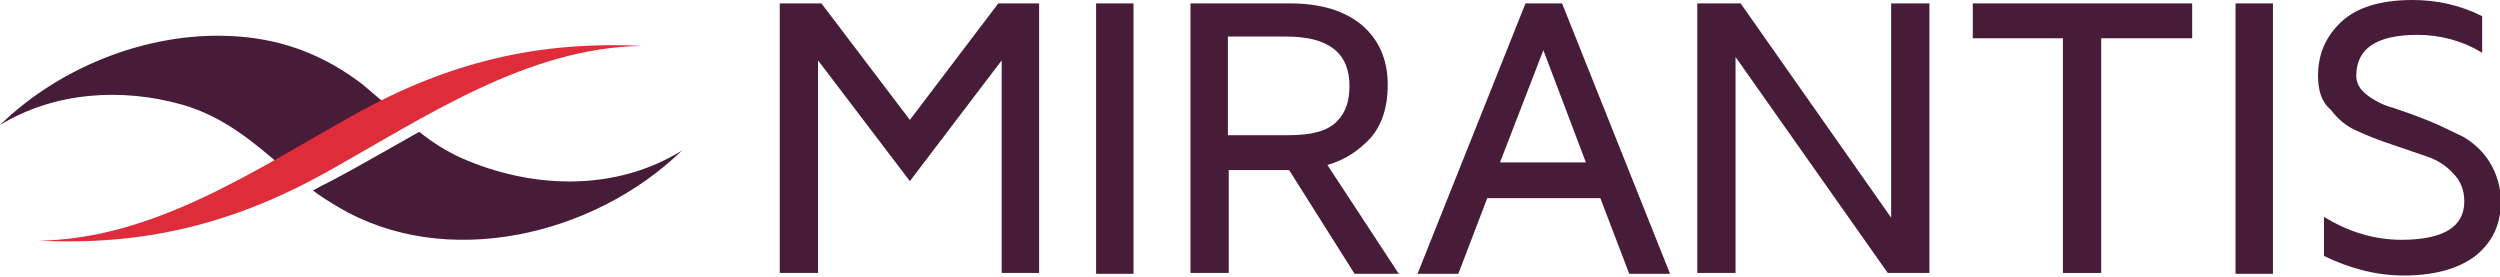
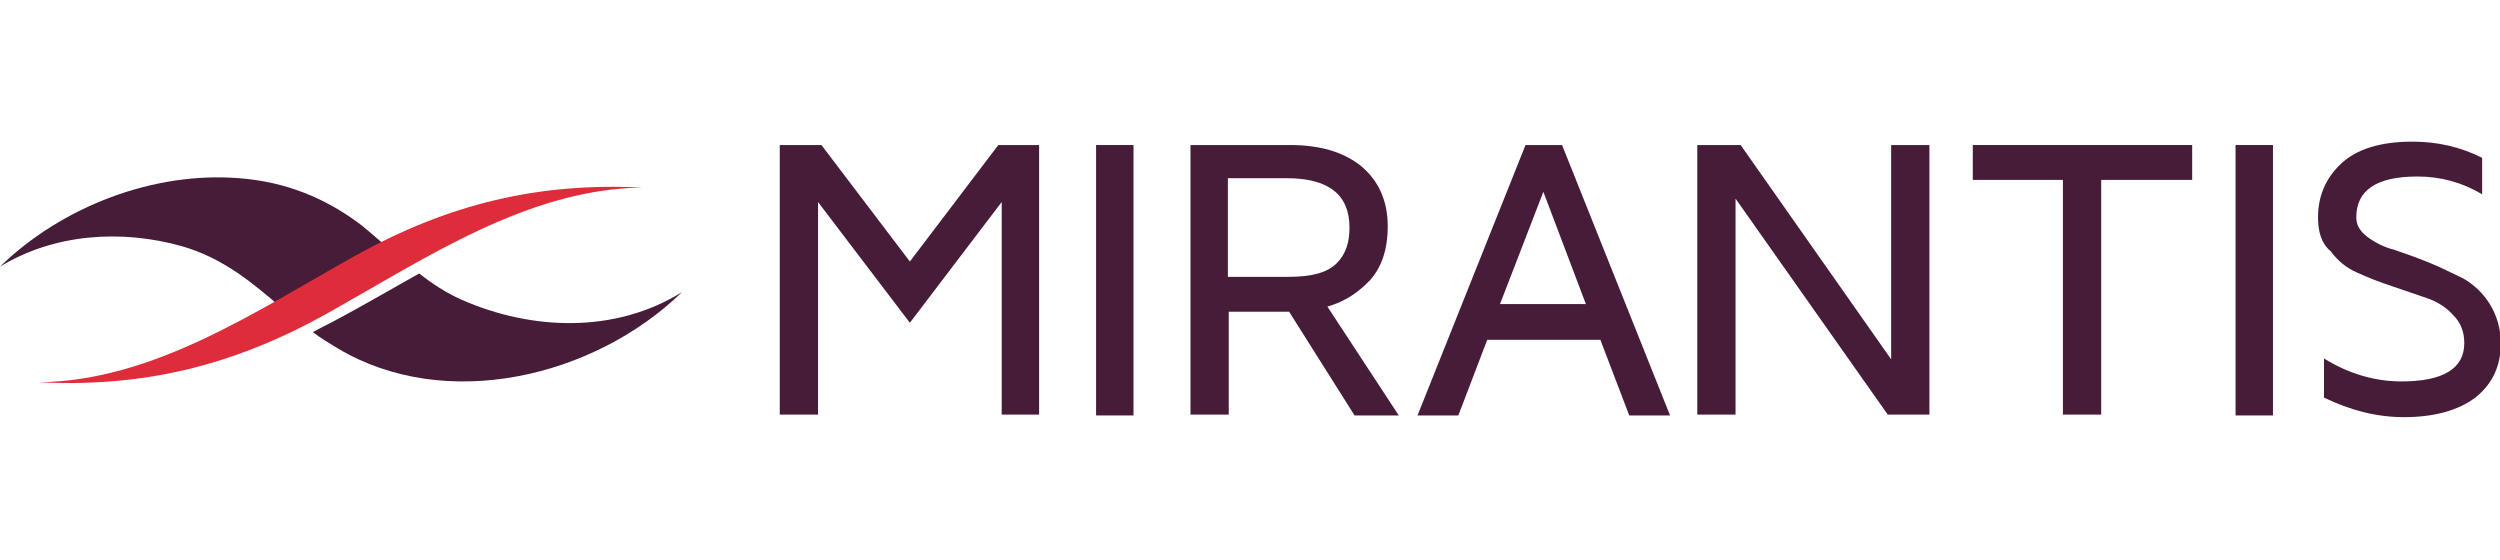
- <svg xmlns="http://www.w3.org/2000/svg" version="1.1" id="Layer_1" x="0px" y="0px" viewBox="0 0 294 32.5" style="enable-background:new 0 0 294 32.5;" xml:space="preserve">
-   <style type="text/css">
- 	.st0{fill:#471C38;}
- 	.st1{fill:#DF2C3B;}
- </style>
+ <svg xmlns="http://www.w3.org/2000/svg" version="1.1" id="Layer_1" x="0px" y="0px" width="612px" height="137px" viewBox="0 0 612 137" enable-background="new 0 0 612 137" xml:space="preserve">
  <g>
    <g>
-       <polygon class="st0" points="117.4,0.4 107,14.1 96.6,0.4 91.7,0.4 91.7,32.1 96.2,32.1 96.2,7.1 107,21.3 117.8,7.1 117.8,32.1     122.2,32.1 122.2,0.4   " />
-       <rect x="128.9" y="0.4" class="st0" width="4.4" height="31.8" />
-       <path class="st0" d="M144.4,15.9h7.1c2.8,0,4.6-0.5,5.7-1.6s1.5-2.5,1.5-4.2c0-3.9-2.5-5.8-7.4-5.8h-6.9V15.9z M140,32.1V0.4h11.7    c3.5,0,6.3,0.8,8.4,2.5c2,1.7,3.1,4,3.1,7.1c0,2.6-0.7,4.7-2,6.2c-1.4,1.5-3,2.6-5.1,3.2l8.4,12.8h-5.2L151.6,20h-7.1v12.1H140z" />
-       <path class="st0" d="M181.5,5.9l5,13.2h-10.1L181.5,5.9z M179.4,0.4l-12.7,31.8h4.8l3.4-8.9h13.3l3.4,8.9h4.8L183.7,0.4H179.4z" />
-       <polygon class="st0" points="222.4,0.4 222.4,25.6 204.7,0.4 199.6,0.4 199.6,32.1 204.1,32.1 204.1,6.7 222,32.1 226.9,32.1     226.9,0.4   " />
-       <polygon class="st0" points="232,0.4 232,4.5 242.6,4.5 242.6,32.1 247.1,32.1 247.1,4.5 257.8,4.5 257.8,0.4   " />
-       <rect x="262.9" y="0.4" class="st0" width="4.4" height="31.8" />
-       <path class="st0" d="M272.6,8.9c0-2.5,0.9-4.6,2.7-6.3c1.8-1.7,4.6-2.6,8.4-2.6c2.9,0,5.6,0.6,8.2,1.9v4.3    c-2.3-1.4-4.9-2.1-7.6-2.1c-4.8,0-7.2,1.6-7.2,4.8c0,0.9,0.4,1.6,1.3,2.3c0.8,0.6,1.9,1.2,3.1,1.5c1.2,0.4,2.6,0.9,4.1,1.5    c1.5,0.6,2.8,1.3,4.1,1.9c1.2,0.7,2.3,1.7,3.1,3c0.8,1.3,1.3,2.9,1.3,4.6c0,2.7-1,4.8-3,6.4c-2,1.5-4.8,2.3-8.4,2.3    c-3.2,0-6.3-0.8-9.4-2.3v-4.6c2.9,1.8,6,2.7,9.1,2.7c4.9,0,7.4-1.5,7.4-4.5c0-1.3-0.4-2.4-1.3-3.3c-0.8-0.9-1.9-1.6-3.1-2    l-4.1-1.4c-1.5-0.5-2.8-1-4.1-1.6c-1.2-0.5-2.3-1.4-3.1-2.5C273,12,272.6,10.6,272.6,8.9" />
+       <polygon fill="#471C38" points="244.384,35.506 222.735,64.024 201.086,35.506 190.886,35.506 190.886,101.494 200.253,101.494     200.253,49.453 222.735,79.012 245.216,49.453 245.216,101.494 254.375,101.494 254.375,35.506   " />
+       <rect x="268.322" y="35.506" fill="#471C38" width="9.159" height="66.196" />
+       <path fill="#471C38" d="M300.588,67.771h14.779c5.828,0,9.576-1.041,11.865-3.331c2.29-2.29,3.123-5.204,3.123-8.743    c0-8.118-5.205-12.073-15.404-12.073h-14.363V67.771L300.588,67.771z M291.429,101.494V35.506h24.354    c7.286,0,13.115,1.666,17.486,5.204c4.163,3.539,6.453,8.327,6.453,14.78c0,5.412-1.457,9.784-4.164,12.906    c-2.914,3.123-6.244,5.413-10.615,6.661l17.485,26.646h-10.825l-16.027-25.396h-14.78v25.188H291.429z" />
+       <path fill="#471C38" d="M377.816,46.955l10.408,27.478H367.2L377.816,46.955z M373.445,35.506l-26.438,66.196H357l7.078-18.526    h27.686l7.077,18.526h9.992l-26.437-66.196H373.445z" />
+       <polygon fill="#471C38" points="462.955,35.506 462.955,87.963 426.11,35.506 415.494,35.506 415.494,101.494 424.861,101.494     424.861,48.621 462.122,101.494 472.322,101.494 472.322,35.506   " />
+       <polygon fill="#471C38" points="482.938,35.506 482.938,44.041 505.004,44.041 505.004,101.494 514.371,101.494 514.371,44.041     536.645,44.041 536.645,35.506   " />
+       <rect x="547.262" y="35.506" fill="#471C38" width="9.158" height="66.196" />
+       <path fill="#471C38" d="M567.453,53.2c0-5.204,1.873-9.576,5.62-13.114c3.747-3.539,9.576-5.413,17.486-5.413    c6.036,0,11.657,1.249,17.069,3.955v8.951c-4.788-2.915-10.2-4.372-15.82-4.372c-9.992,0-14.988,3.331-14.988,9.992    c0,1.873,0.833,3.331,2.706,4.788c1.665,1.249,3.955,2.498,6.453,3.123c2.498,0.833,5.412,1.874,8.535,3.122    c3.122,1.249,5.828,2.707,8.534,3.955c2.498,1.457,4.788,3.539,6.453,6.245s2.706,6.036,2.706,9.575    c0,5.621-2.081,9.992-6.245,13.322c-4.163,3.123-9.991,4.788-17.485,4.788c-6.661,0-13.114-1.665-19.567-4.788v-9.575    c6.037,3.747,12.49,5.62,18.943,5.62c10.199,0,15.403-3.122,15.403-9.367c0-2.705-0.832-4.996-2.706-6.869    c-1.665-1.873-3.955-3.33-6.453-4.163l-8.534-2.915c-3.123-1.04-5.829-2.081-8.535-3.33c-2.498-1.041-4.787-2.914-6.453-5.204    C568.286,59.653,567.453,56.739,567.453,53.2" />
    </g>
    <g>
-       <path class="st0" d="M21.4,12.3c4.9,1.4,8.4,4.4,11.9,7.4c3.2-1.8,6.3-3.6,9.4-5.3c1.1-0.6,2.1-1.2,3.2-1.7    c-1.1-0.9-2.2-1.9-3.3-2.8c-4.3-3.3-9.1-5.2-14.5-5.6C18.1,3.5,7.3,7.6,0,14.7C6.4,10.8,14.3,10.3,21.4,12.3" />
-       <path class="st0" d="M54.3,18.6c-1.8-0.8-3.5-1.9-5-3.1c-3.4,1.9-6.8,3.9-10.2,5.7c-0.8,0.4-1.6,0.8-2.3,1.2    c0.9,0.7,1.9,1.3,2.9,1.9c12.7,7.6,30.2,3.4,40.5-6.6C72.3,22.6,62.5,22.2,54.3,18.6" />
-       <path class="st1" d="M75.5,5.4c-12.2-0.6-22.7,1.9-33.7,8C30,20,18.1,28.1,4.6,28.3c12.2,0.6,22.7-1.9,33.7-8    C50.1,13.7,62,5.6,75.5,5.4" />
+       <path fill="#471C38" d="M44.547,60.277c10.2,2.915,17.486,9.159,24.771,15.404c6.661-3.747,13.114-7.494,19.567-11.033    c2.29-1.249,4.372-2.498,6.661-3.539c-2.29-1.874-4.58-3.955-6.869-5.829c-8.951-6.87-18.943-10.825-30.184-11.657    C37.678,41.959,15.196,50.494,0,65.273C13.322,57.155,29.768,56.114,44.547,60.277" />
+       <path fill="#471C38" d="M113.033,73.392c-3.747-1.665-7.286-3.955-10.408-6.453c-7.078,3.956-14.155,8.118-21.233,11.866    c-1.665,0.832-3.331,1.664-4.788,2.498c1.874,1.457,3.955,2.705,6.037,3.955c26.437,15.82,62.866,7.076,84.306-13.739    C150.502,81.719,130.102,80.886,113.033,73.392" />
+       <path fill="#DF2C3B" d="M157.163,45.914c-25.396-1.249-47.253,3.955-70.151,16.653C62.449,76.307,37.678,93.168,9.576,93.584    c25.396,1.248,47.253-3.955,70.151-16.653C104.29,63.192,129.061,46.331,157.163,45.914" />
    </g>
  </g>
</svg>
